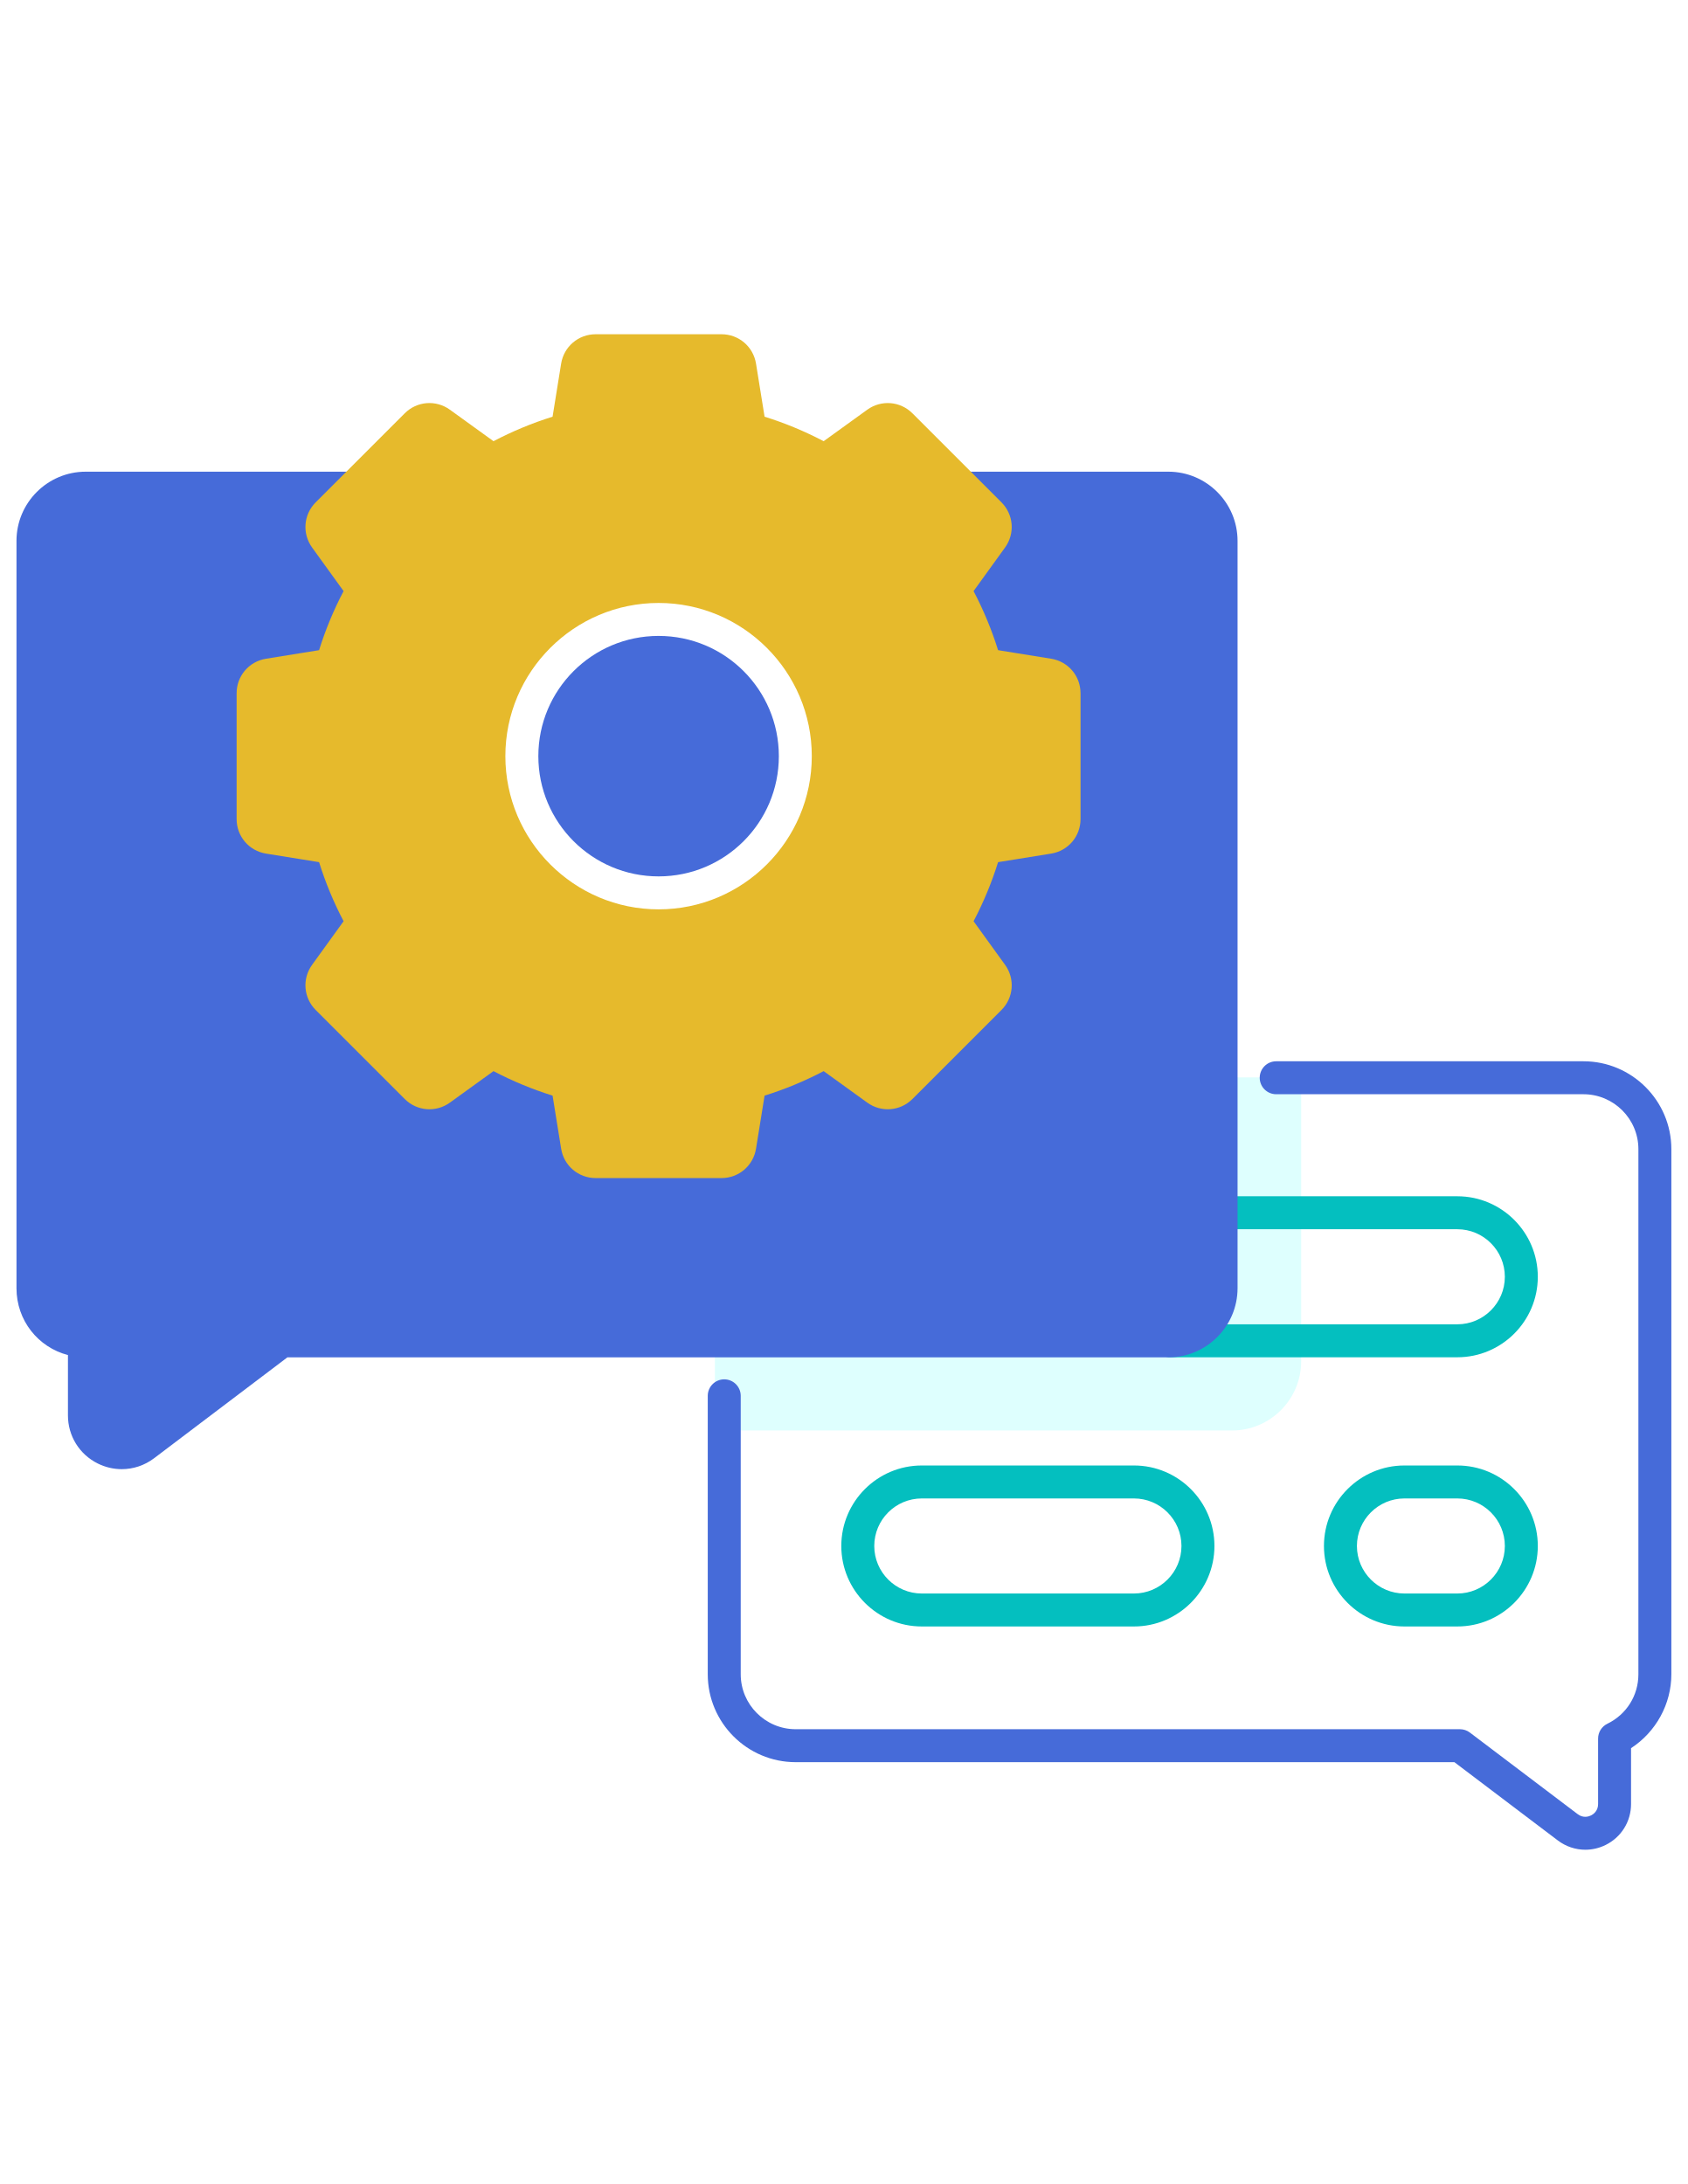
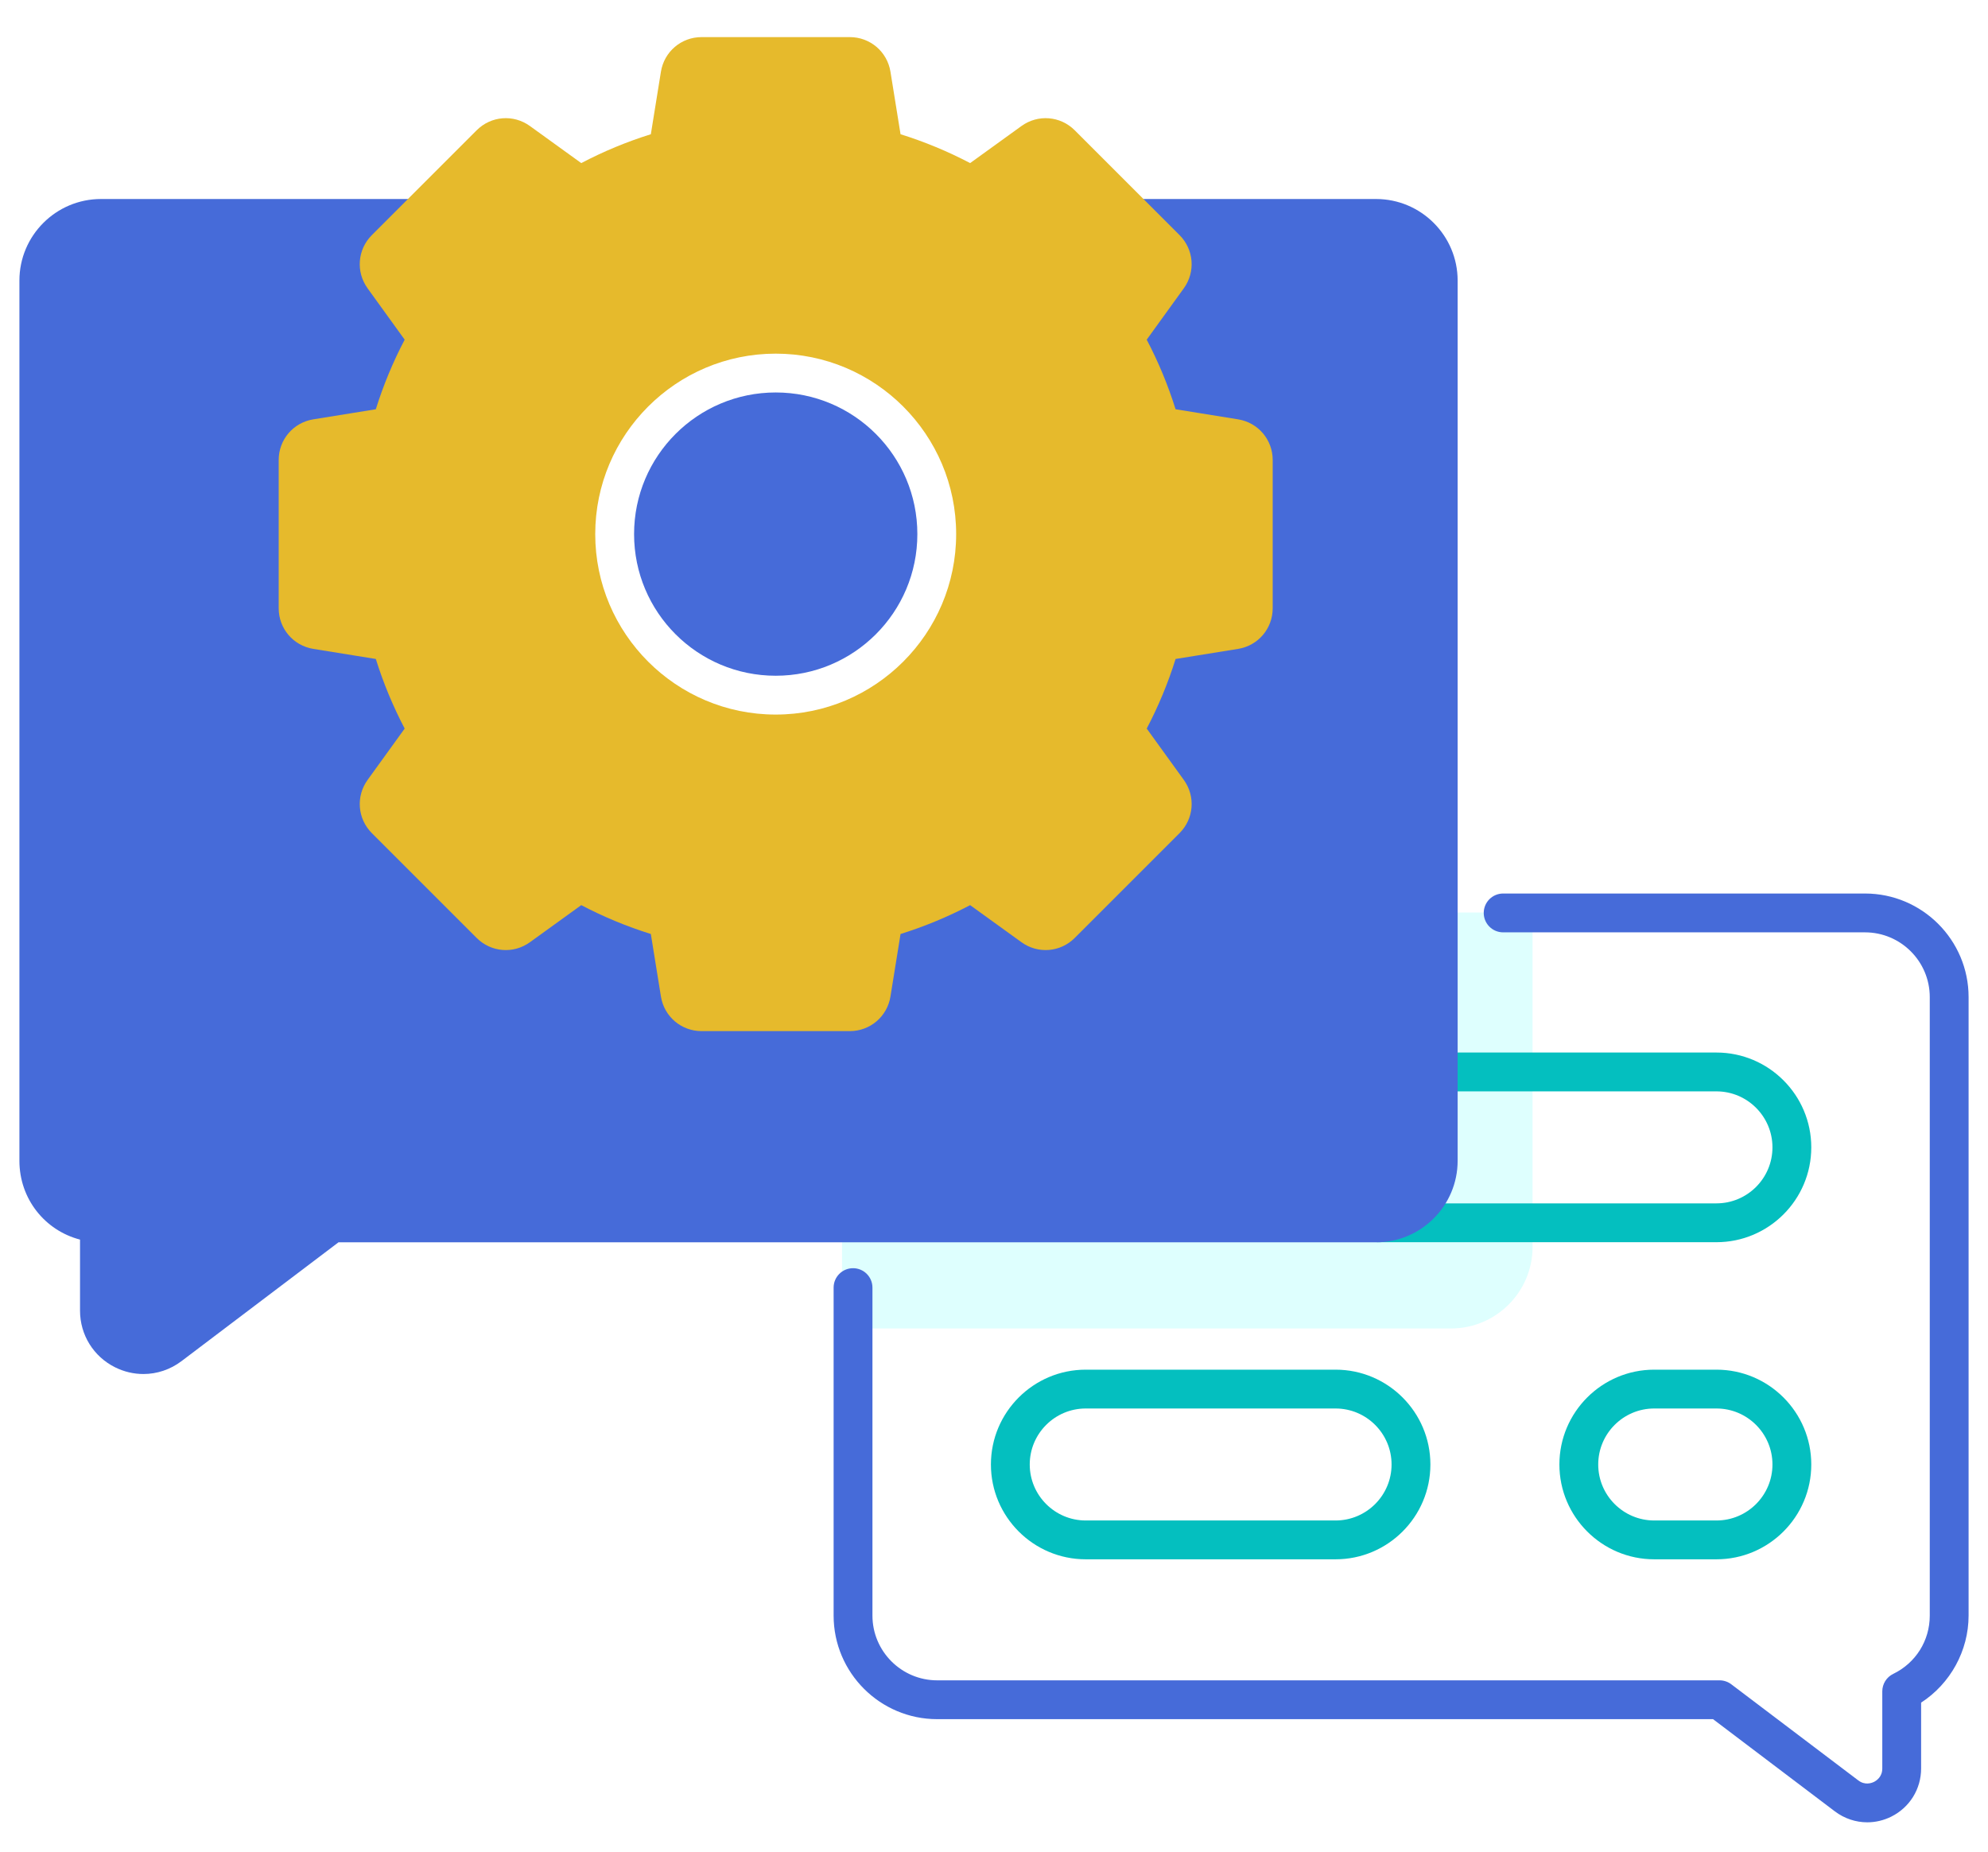
- <svg xmlns="http://www.w3.org/2000/svg" version="1.1" id="Layer_1" x="0px" y="0px" width="612px" height="792px" viewBox="0 0 612 792" enable-background="new 0 0 612 792" xml:space="preserve">
+ <svg xmlns="http://www.w3.org/2000/svg" version="1.1" id="Layer_1" x="0px" y="0px" width="612px" height="570px" viewBox="0 0 612 570" enable-background="new 0 0 612 570" xml:space="preserve">
  <g id="Layer_1_1_">
</g>
  <g id="Layer_3" display="none">
</g>
  <g id="Layer_5" display="none">
</g>
  <g id="Layer_4">
    <g>
-       <path fill="#DEFFFE" d="M439.366,390.699v76.293c0,10.563-8.563,19.125-19.125,19.125H259.217v32.637h187.478    c13.841,0,25.102-11.26,25.102-25.102V390.698L439.366,390.699L439.366,390.699z" />
+       <path fill="#DEFFFE" d="M439.366,280.914v76.293c0,10.563-8.563,19.125-19.125,19.125H259.217v32.637h187.479    c13.841,0,25.102-11.26,25.102-25.102V280.913L439.366,280.914L439.366,280.914z" />
      <g>
-         <path fill="#04BFBF" d="M528.409,492.197h-104.13c-3.3,0-5.977-2.675-5.977-5.977c0-3.301,2.677-5.977,5.977-5.977h104.13     c9.505,0,17.237-7.733,17.237-17.238s-7.732-17.239-17.237-17.239h-85.657c-3.3,0-5.977-2.675-5.977-5.977     c0-3.301,2.677-5.977,5.977-5.977h85.657c16.097,0,29.19,13.096,29.19,29.192C557.6,479.102,544.506,492.197,528.409,492.197z" />
+         <path fill="#04BFBF" d="M528.409,382.412h-104.13c-3.302,0-5.979-2.675-5.979-5.979c0-3.301,2.677-5.977,5.979-5.977h104.13     c9.505,0,17.237-7.733,17.237-17.238s-7.732-17.239-17.237-17.239h-85.657c-3.3,0-5.977-2.675-5.977-5.977     c0-3.301,2.677-5.979,5.977-5.979h85.657c16.097,0,29.188,13.098,29.188,29.192C557.6,369.316,544.506,382.412,528.409,382.412z" />
      </g>
      <g>
-         <path fill="#04BFBF" d="M528.409,589.818h-19.163c-16.096,0-29.19-13.096-29.19-29.191c0-16.097,13.096-29.19,29.19-29.19h19.163     c16.097,0,29.19,13.094,29.19,29.19C557.6,576.723,544.506,589.818,528.409,589.818z M509.246,543.391     c-9.505,0-17.237,7.732-17.237,17.237s7.732,17.239,17.237,17.239h19.163c9.505,0,17.238-7.734,17.238-17.239     s-7.733-17.237-17.238-17.237H509.246z" />
+         <path fill="#04BFBF" d="M528.409,480.033h-19.163c-16.096,0-29.19-13.098-29.19-29.191c0-16.097,13.098-29.19,29.19-29.19h19.163     c16.097,0,29.188,13.096,29.188,29.19C557.6,466.938,544.506,480.033,528.409,480.033z M509.246,433.605     c-9.505,0-17.237,7.732-17.237,17.237s7.732,17.239,17.237,17.239h19.163c9.505,0,17.237-7.734,17.237-17.239     s-7.732-17.237-17.237-17.237H509.246z" />
      </g>
      <g>
-         <path fill="#04BFBF" d="M411.155,589.818H334.24c-16.096,0-29.19-13.096-29.19-29.191c0-16.097,13.096-29.19,29.19-29.19h76.915     c16.096,0,29.19,13.094,29.19,29.19C440.346,576.723,427.25,589.818,411.155,589.818z M334.239,543.391     c-9.505,0-17.237,7.732-17.237,17.237s7.732,17.239,17.237,17.239h76.915c9.505,0,17.237-7.734,17.237-17.239     s-7.732-17.237-17.237-17.237H334.239z" />
+         <path fill="#04BFBF" d="M411.155,480.033H334.24c-16.098,0-29.19-13.098-29.19-29.191c0-16.097,13.097-29.19,29.19-29.19h76.915     c16.096,0,29.188,13.096,29.188,29.19C440.346,466.938,427.25,480.033,411.155,480.033z M334.239,433.605     c-9.505,0-17.237,7.732-17.237,17.237s7.732,17.239,17.237,17.239h76.915c9.505,0,17.235-7.734,17.235-17.239     s-7.73-17.237-17.235-17.237H334.239z" />
      </g>
-       <path fill="#466BD9" d="M423.627,171.051H31.078c-13.842,0-25.102,11.261-25.102,25.102v270.976    c0,11.715,7.832,21.451,18.659,24.266v21.874c0,7.446,4.142,14.132,10.811,17.449c2.772,1.377,5.744,2.057,8.697,2.056    c4.152,0,8.268-1.341,11.738-3.967l48.319-36.574h319.427c13.842,0,25.102-11.262,25.102-25.102V196.152    C448.729,182.312,437.469,171.051,423.627,171.051z M238.795,334.815c-33.417,0-60.605-27.188-60.605-60.604    c0-33.417,27.188-60.605,60.605-60.605c33.417,0,60.604,27.188,60.604,60.605C299.399,307.628,272.212,334.815,238.795,334.815z" />
+       <path fill="#466BD9" d="M423.627,61.266H31.078c-13.842,0-25.102,11.261-25.102,25.102v270.976    c0,11.715,7.832,21.451,18.659,24.268v21.872c0,7.446,4.142,14.134,10.811,17.449c2.772,1.377,5.744,2.059,8.697,2.058    c4.152,0,8.268-1.343,11.738-3.969l48.319-36.572h319.427c13.842,0,25.102-11.264,25.102-25.104V86.367    C448.729,72.527,437.469,61.266,423.627,61.266z M238.795,225.029c-33.417,0-60.605-27.188-60.605-60.604    c0-33.417,27.188-60.605,60.605-60.605s60.604,27.188,60.604,60.605S272.212,225.029,238.795,225.029z" />
      <g>
-         <ellipse fill="#466BD9" cx="238.802" cy="274.209" rx="43.603" ry="43.603" />
-         <path fill="#E6BA2C" d="M381.135,238.878l-19.241-3.104c-2.302-7.379-5.279-14.558-8.882-21.421l11.416-15.809     c3.663-5.072,3.11-11.964-1.313-16.388l-32.264-32.265c-4.424-4.424-11.317-4.975-16.389-1.315l-15.81,11.418     c-6.863-3.604-14.041-6.581-21.421-8.884l-3.104-19.242c-0.997-6.176-6.261-10.659-12.517-10.659h-45.629     c-6.256,0-11.521,4.482-12.517,10.66l-3.104,19.241c-7.38,2.303-14.558,5.28-21.42,8.884l-15.809-11.418     c-5.073-3.662-11.965-3.11-16.389,1.315l-32.266,32.266c-4.424,4.424-4.976,11.316-1.313,16.389l11.416,15.808     c-3.604,6.863-6.58,14.041-8.883,21.421l-19.241,3.104c-6.176,0.997-10.658,6.261-10.658,12.519v45.63     c0,6.256,4.482,11.521,10.66,12.519l19.241,3.104c2.304,7.38,5.28,14.558,8.884,21.421l-11.417,15.809     c-3.663,5.072-3.11,11.964,1.313,16.388l32.265,32.265c4.424,4.424,11.317,4.978,16.389,1.315l15.809-11.418     c6.863,3.603,14.042,6.579,21.42,8.883l3.104,19.242c0.997,6.177,6.261,10.659,12.517,10.659h45.629     c6.256,0,11.52-4.482,12.517-10.66l3.104-19.241c7.379-2.304,14.558-5.28,21.421-8.883l15.81,11.418     c5.074,3.662,11.965,3.109,16.389-1.315l32.265-32.265c4.424-4.424,4.977-11.316,1.314-16.389l-11.417-15.808     c3.604-6.864,6.58-14.042,8.884-21.421l19.241-3.104c6.176-0.997,10.658-6.261,10.658-12.519v-45.63     C391.795,245.14,387.313,239.875,381.135,238.878z M238.795,329.765c-30.632,0-55.555-24.922-55.555-55.554     s24.921-55.555,55.555-55.555c30.633,0,55.554,24.922,55.554,55.555S269.427,329.765,238.795,329.765z" />
+         <ellipse fill="#466BD9" cx="238.802" cy="164.424" rx="43.603" ry="43.603" />
+         <path fill="#E6BA2C" d="M381.135,129.093l-19.241-3.104c-2.302-7.379-5.277-14.558-8.882-21.421l11.416-15.809     c3.663-5.072,3.11-11.964-1.313-16.388L330.85,40.106c-4.424-4.424-11.315-4.975-16.389-1.315l-15.81,11.418     c-6.863-3.604-14.042-6.581-21.421-8.884l-3.104-19.242c-0.997-6.176-6.261-10.659-12.517-10.659H215.98     c-6.256,0-11.521,4.482-12.517,10.66l-3.104,19.241c-7.38,2.303-14.558,5.28-21.42,8.884L163.13,38.791     c-5.073-3.662-11.965-3.11-16.389,1.315l-32.266,32.266c-4.424,4.424-4.976,11.316-1.313,16.389l11.416,15.808     c-3.604,6.863-6.58,14.041-8.883,21.421l-19.241,3.104c-6.176,0.997-10.658,6.261-10.658,12.519v45.629     c0,6.257,4.482,11.521,10.66,12.52l19.241,3.104c2.304,7.381,5.28,14.559,8.884,21.422l-11.417,15.809     c-3.663,5.072-3.11,11.964,1.313,16.389l32.265,32.265c4.424,4.424,11.317,4.978,16.389,1.315l15.809-11.418     c6.863,3.603,14.042,6.578,21.42,8.883l3.104,19.242c0.997,6.177,6.261,10.657,12.517,10.657h45.629     c6.256,0,11.52-4.48,12.517-10.659l3.104-19.24c7.379-2.306,14.558-5.28,21.421-8.883l15.81,11.418     c5.074,3.66,11.965,3.107,16.389-1.315l32.267-32.265c4.424-4.425,4.977-11.316,1.313-16.39l-11.417-15.808     c3.604-6.864,6.58-14.043,8.886-21.422l19.239-3.104c6.178-0.997,10.658-6.261,10.658-12.52v-45.629     C391.795,135.355,387.313,130.09,381.135,129.093z M238.795,219.98c-30.632,0-55.555-24.923-55.555-55.555     s24.921-55.555,55.555-55.555c30.633,0,55.554,24.922,55.554,55.555S269.427,219.98,238.795,219.98z" />
      </g>
      <g>
-         <path fill="#466BD9" d="M574.832,670.785c-3.529,0-7.026-1.14-9.976-3.372l-37.5-28.384H288.509     c-17.581,0-31.882-14.303-31.882-31.884V506.177c0-3.302,2.676-5.977,5.977-5.977s5.977,2.675,5.977,5.977v100.969     c0,10.99,8.94,19.931,19.929,19.931h240.854c1.302,0,2.568,0.425,3.607,1.213l39.101,29.596c2.053,1.554,4.062,0.832,4.829,0.452     c0.769-0.382,2.555-1.549,2.555-4.123v-23.745c0-2.289,1.308-4.378,3.368-5.378c6.938-3.364,11.248-10.24,11.248-17.943V416.741     c0-10.989-8.939-19.93-19.93-19.93H462.741c-3.3,0-5.977-2.675-5.977-5.977c0-3.301,2.677-5.977,5.977-5.977H574.14     c17.581,0,31.883,14.304,31.883,31.883v190.404c0,10.837-5.63,20.98-14.616,26.801v20.267c0,6.327-3.521,12.009-9.187,14.825     C579.866,670.208,577.341,670.785,574.832,670.785z" />
+         <path fill="#466BD9" d="M574.832,561c-3.529,0-7.026-1.142-9.977-3.372l-37.5-28.384H288.509     c-17.581,0-31.882-14.305-31.882-31.884V396.392c0-3.302,2.676-5.977,5.977-5.977s5.977,2.675,5.977,5.977V497.36     c0,10.99,8.94,19.933,19.929,19.933h240.854c1.302,0,2.566,0.425,3.605,1.213l39.103,29.596c2.053,1.556,4.062,0.832,4.829,0.452     c0.769-0.382,2.555-1.549,2.555-4.123v-23.746c0-2.289,1.308-4.378,3.368-5.378c6.938-3.362,11.248-10.239,11.248-17.941V306.956     c0-10.989-8.939-19.931-19.932-19.931H462.741c-3.3,0-5.979-2.675-5.979-5.978c0-3.301,2.679-5.978,5.979-5.978H574.14     c17.581,0,31.885,14.305,31.885,31.884v190.402c0,10.839-5.632,20.98-14.616,26.803v20.267c0,6.327-3.521,12.009-9.188,14.825     C579.866,560.423,577.341,561,574.832,561z" />
      </g>
    </g>
  </g>
</svg>
